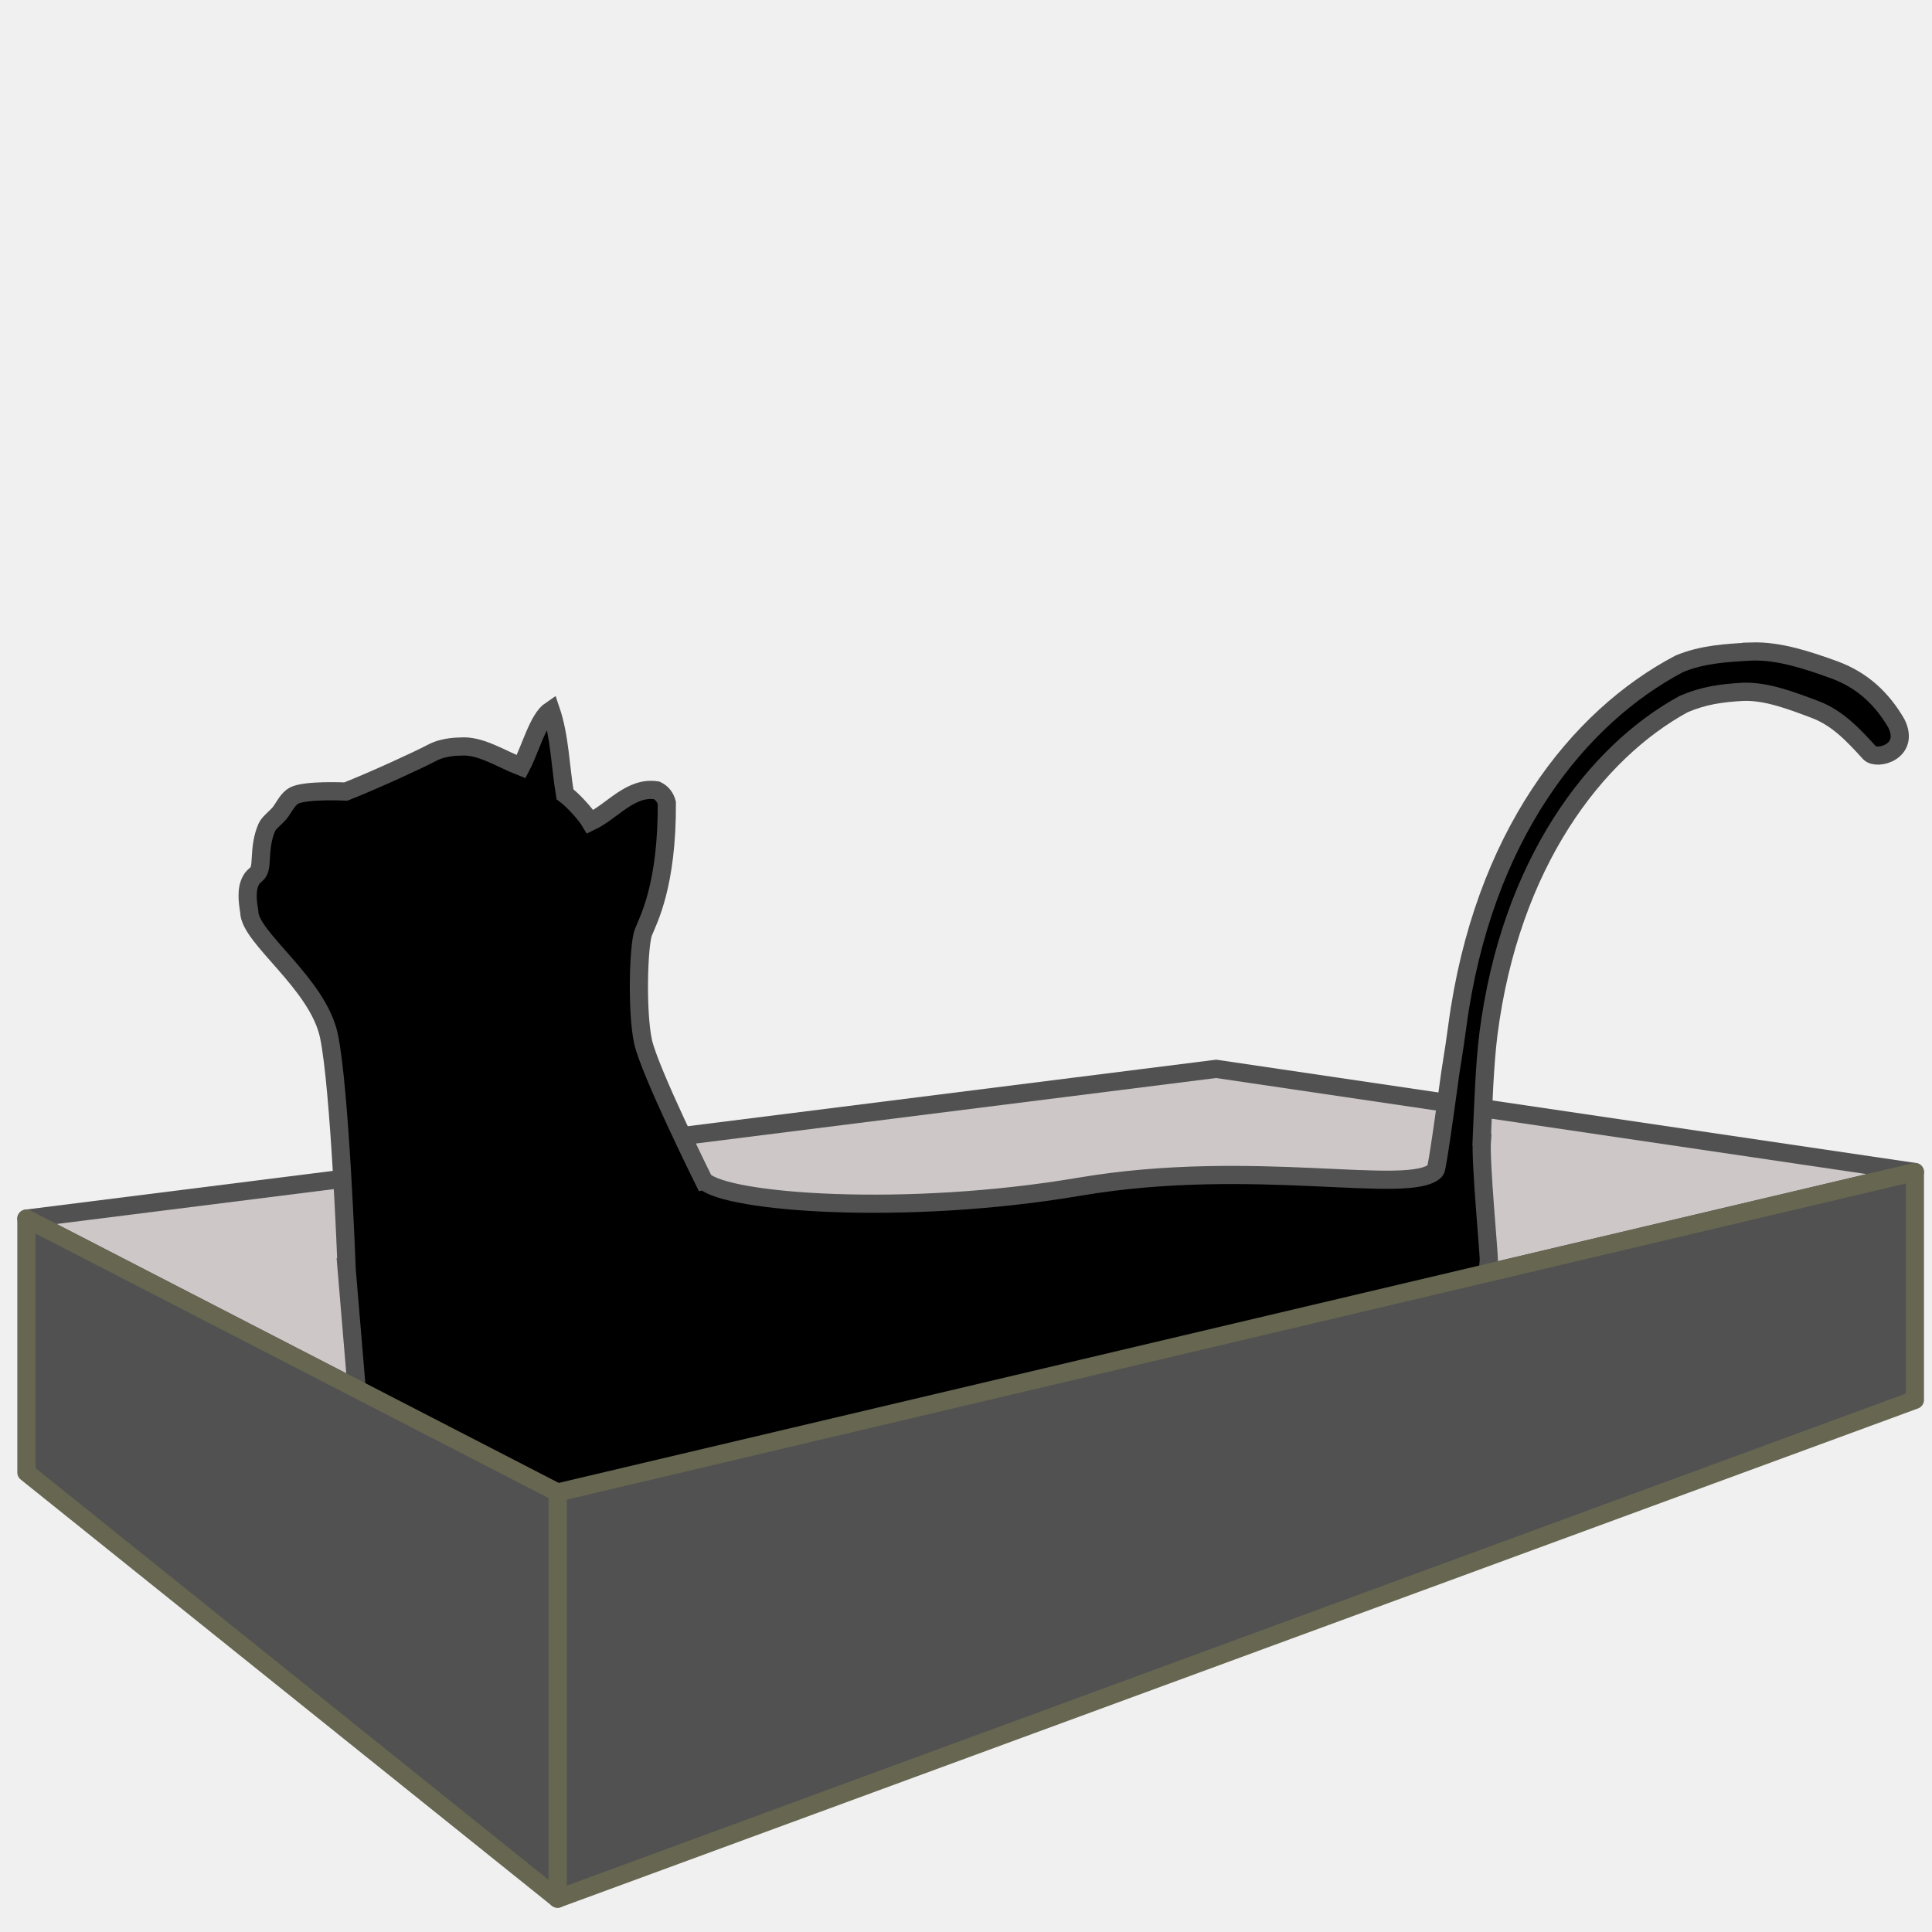
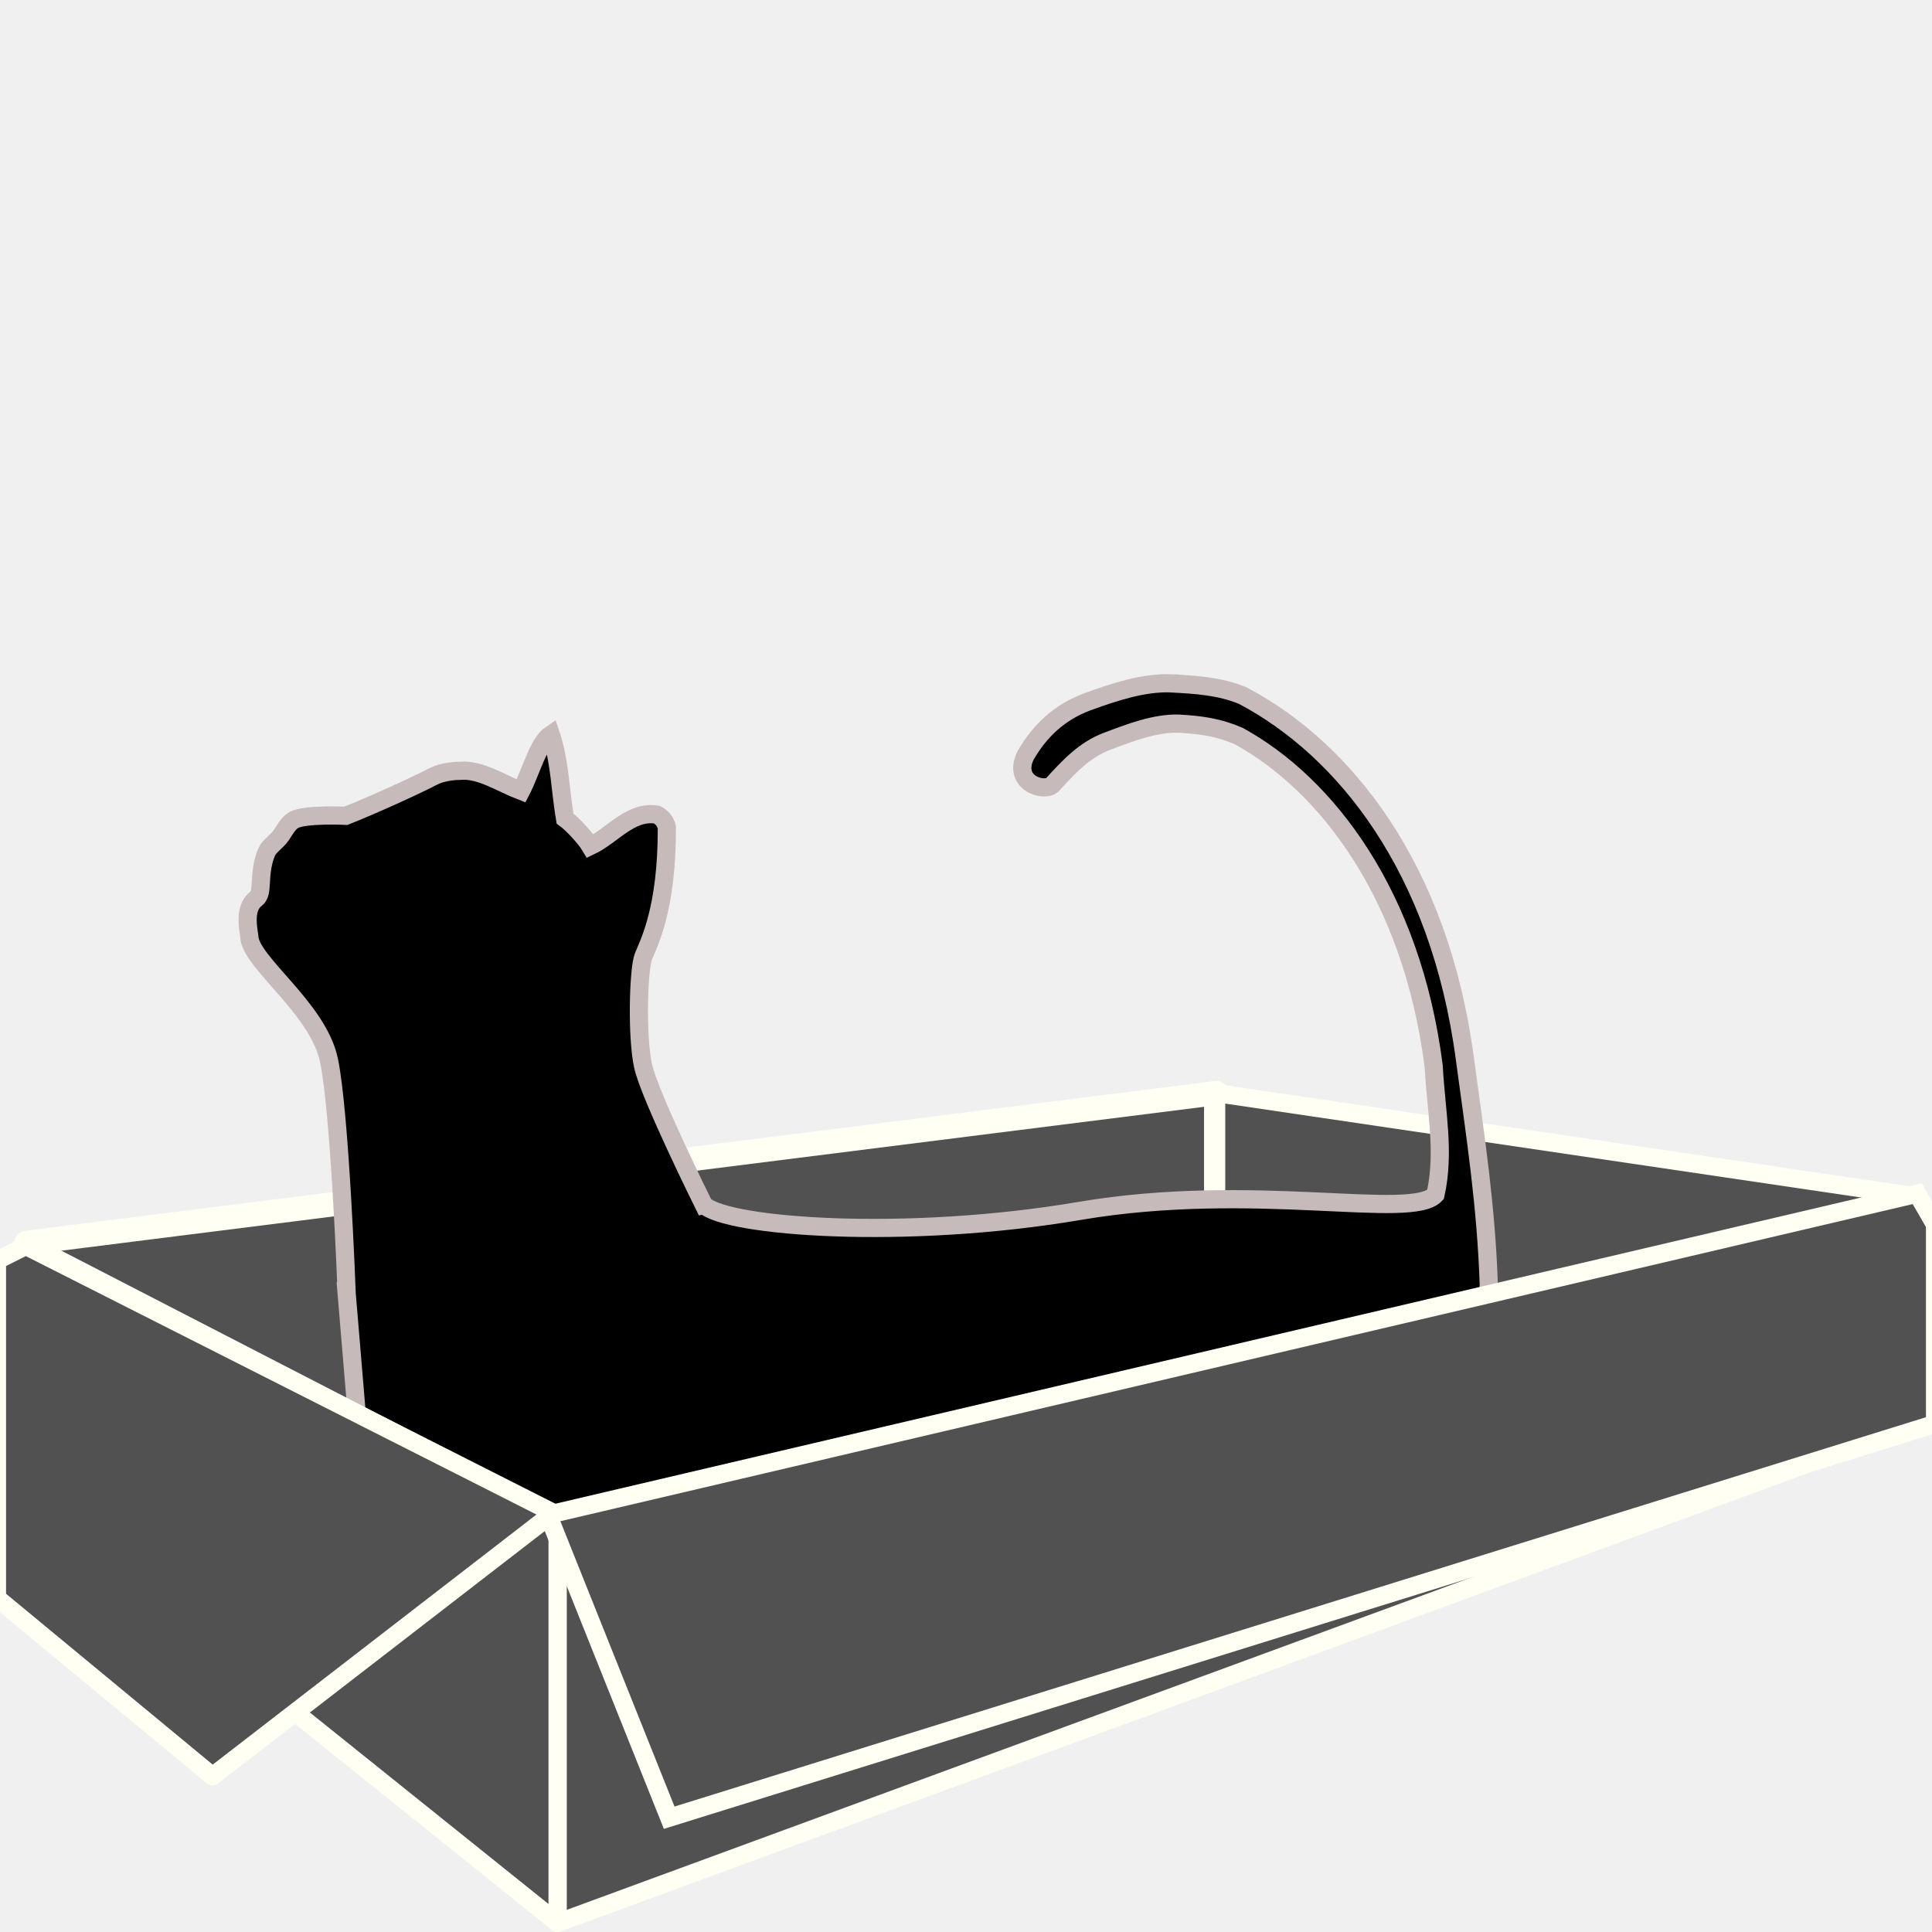
<svg xmlns="http://www.w3.org/2000/svg" width="90mm" height="90mm" viewBox="0 0 318.898 318.898" id="svg2" version="1.1">
  <defs id="defs4">
    </defs>
  <g transform="translate(-144.5433,-396.3308)" id="layer1">
-     <g transform="translate(2.857143,-4)" id="g4240">
-       <path id="path4171" style="fill:#775050;fill-opacity:1;fill-rule:evenodd;stroke:#ffffff;stroke-width:1px;stroke-linecap:butt;stroke-linejoin:round;stroke-miterlimit:4;stroke-dasharray:none;stroke-dashoffset:0;stroke-opacity:1" d="m 146.043,643.373 87.676,70.355 224.041,-82.328 -115.332,-26.51 z" />
-       <path id="path4173" style="fill:#775050;fill-opacity:1;fill-rule:evenodd;stroke:#ffffff;stroke-width:1px;stroke-linecap:butt;stroke-linejoin:round;stroke-miterlimit:4;stroke-dasharray:none;stroke-dashoffset:0;stroke-opacity:1" d="m 146.043,601.481 0,41.893 196.384,-38.483 0,-28.136 z" />
-       <path id="path4175" style="fill:#775050;fill-opacity:1;fill-rule:evenodd;stroke:#ffffff;stroke-width:1px;stroke-linecap:butt;stroke-linejoin:round;stroke-miterlimit:4;stroke-dasharray:none;stroke-dashoffset:0;stroke-opacity:1" d="m 342.427,576.754 115.332,17.033 0,37.613 -115.332,-26.51 z" />
-       <path id="path4177" style="fill:#cdc7c7;fill-opacity:1;fill-rule:evenodd;stroke:#515151;stroke-width:3;stroke-linecap:butt;stroke-linejoin:round;stroke-miterlimit:4;stroke-dasharray:none;stroke-dashoffset:0;stroke-opacity:1" d="m 146.043,601.481 87.676,45.205 224.041,-52.898 -115.332,-17.033 z" />
-       <path style="color:#000000;clip-rule:nonzero;display:inline;overflow:visible;visibility:visible;opacity:1;isolation:auto;mix-blend-mode:normal;color-interpolation:sRGB;color-interpolation-filters:linearRGB;solid-color:#000000;solid-opacity:1;fill:#000000;fill-opacity:1;fill-rule:evenodd;stroke:#515151;stroke-width:3;stroke-linecap:butt;stroke-linejoin:miter;stroke-miterlimit:4;stroke-dasharray:none;stroke-dashoffset:0;stroke-opacity:1;color-rendering:auto;image-rendering:auto;shape-rendering:auto;text-rendering:auto;enable-background:accumulate" d="m 430.82,507.869 c -4.262,0.234 -8.13,0.452 -11.941,2.028 -16.811,8.858 -32.481,28.492 -36.658,59.879 -0.752,5.663 -0.842,5.062 -1.747,12.021 0,0 -1.558,11.409 -1.839,11.711 -4,4.29 -29.938,-2.197 -58.718,2.693 -28.78,4.891 -58.257,2.657 -62.02,-0.972 l -0.027,0.006 c -0.218,-0.44 -8.99,-18.153 -10.041,-22.97 -1.065,-4.877 -0.761,-16.006 0.062,-18.064 0.824,-2.058 3.931,-7.765 3.863,-21.334 -0.234,-0.906 -0.748,-1.623 -1.654,-2.078 -4.356,-0.695 -7.319,3.461 -10.979,5.193 -0.771,-1.304 -2.987,-3.697 -4.178,-4.55 -0.779,-4.624 -0.837,-9.442 -2.336,-13.873 -2.088,1.407 -3.279,6.187 -4.906,9.323 -3.37,-1.309 -6.787,-3.632 -10.082,-3.318 0,0 -2.602,-0.057 -4.602,1.016 -2,1.072 -9.478,4.522 -14.238,6.405 0,0 -6.703,-0.328 -8.574,0.679 -0.936,0.504 -1.567,1.755 -2.133,2.574 -0.642,0.929 -1.97,1.809 -2.332,2.637 -0.724,1.657 -0.913,3.215 -1.037,5.632 -0.124,2.417 -0.876,1.873 -1.561,3.081 -0.859,1.483 -0.59,3.505 -0.314,5.226 0,4.29 11.364,11.824 13.168,20.569 1.794,8.695 2.876,37.513 2.889,37.841 l -0.031,0.006 2.146,25.592 55,37.535 130,-37.535 c 0,0 -0.137,-11.131 1.429,-26.428 0.081,-0.792 -1.429,-16.469 -1.138,-19.942 l -0.027,-0.011 c 0.231,-5.331 0.461,-12.318 1.098,-17.402 3.621,-28.242 17.645,-46.518 32.217,-54.489 3.304,-1.418 6.154,-1.819 9.848,-2.03 3.877,-0.122 8.002,1.465 11.913,2.941 3.658,1.403 6.228,4.146 8.957,7.149 1.271,1.287 6.703,-0.248 4.412,-4.864 -2.404,-4.144 -5.664,-7.158 -10.217,-8.839 -4.511,-1.64 -9.199,-3.177 -13.672,-3.041 z" id="path4167" />
-       <path id="path4179" style="fill:#515151;fill-opacity:1;fill-rule:evenodd;stroke:#666651;stroke-width:3;stroke-linecap:butt;stroke-linejoin:round;stroke-miterlimit:4;stroke-dasharray:none;stroke-dashoffset:0;stroke-opacity:1" d="m 233.719,646.686 0,67.043 224.041,-82.328 0,-37.613 z" />
-       <path id="path4181" style="fill:#515151;fill-opacity:1;fill-rule:evenodd;stroke:#666651;stroke-width:3;stroke-linecap:butt;stroke-linejoin:round;stroke-miterlimit:4;stroke-dasharray:none;stroke-dashoffset:0;stroke-opacity:1" d="m 146.043,601.481 87.676,45.205 0,67.043 -87.676,-70.355 z" />
-     </g>
-     <flowRoot transform="matrix(2.373314,0,0,2.373314,570.0476,-70.25918)" style="font-style:normal;font-weight:normal;font-size:17.5px;line-height:125%;font-family:sans-serif;letter-spacing:0px;word-spacing:0px;writing-mode:lr-tb;fill:#000000;fill-opacity:1;stroke:none;stroke-width:1px;stroke-linecap:butt;stroke-linejoin:miter;stroke-opacity:1" id="flowRoot4294" xml:space="preserve">
+     <path d="M 148.9,643.373 236.576,713.729 460.617,631.4 345.284,604.891 Z" style="fill:#775050;fill-opacity:1;fill-rule:evenodd;stroke:#ffffff;stroke-width:1px;stroke-linecap:butt;stroke-linejoin:round;stroke-miterlimit:4;stroke-dasharray:none;stroke-dashoffset:0;stroke-opacity:1" id="path4171" />
+     <path d="m 148.9,601.481 0,41.893 196.384,-38.483 0,-28.136 z" style="fill:#515151;fill-opacity:1;fill-rule:evenodd;stroke:#fffff4;stroke-width:4;stroke-linecap:butt;stroke-linejoin:round;stroke-miterlimit:4;stroke-dasharray:none;stroke-dashoffset:0;stroke-opacity:1" id="path4173" />
+     <path d="m 345.284,576.754 115.332,17.033 0,37.613 -115.332,-26.51 z" style="fill:#515151;fill-opacity:1;fill-rule:evenodd;stroke:#fffff4;stroke-width:3;stroke-linecap:butt;stroke-linejoin:round;stroke-miterlimit:4;stroke-dasharray:none;stroke-dashoffset:0;stroke-opacity:1" id="path4175" />
+     <path style="color:#000000;clip-rule:nonzero;display:inline;overflow:visible;visibility:visible;opacity:1;isolation:auto;mix-blend-mode:normal;color-interpolation:sRGB;color-interpolation-filters:linearRGB;solid-color:#000000;solid-opacity:1;fill:#000000;fill-opacity:1;fill-rule:evenodd;stroke:#c6baba;stroke-width:3;stroke-linecap:butt;stroke-linejoin:miter;stroke-miterlimit:4;stroke-dasharray:none;stroke-dashoffset:0;stroke-opacity:1;color-rendering:auto;image-rendering:auto;shape-rendering:auto;text-rendering:auto;enable-background:accumulate" d="m 337.729,509.118 c -4.473,-0.135 -9.161,1.403 -13.672,3.043 -4.553,1.682 -7.813,4.694 -10.217,8.838 -2.291,4.615 3.141,6.152 4.412,4.865 2.729,-3.003 5.299,-5.748 8.957,-7.15 3.91,-1.476 8.035,-3.061 11.912,-2.939 3.694,0.211 6.543,0.611 9.848,2.029 14.572,7.971 28.598,26.246 32.219,54.488 0.388,7.446 1.873,14.17 0.303,21.217 -4,4.29 -29.937,-2.197 -58.717,2.693 -28.78,4.891 -58.257,2.656 -62.02,-0.973 l -0.027,0.006 c -0.218,-0.44 -8.99,-18.152 -10.041,-22.969 -1.065,-4.877 -0.761,-16.007 0.062,-18.064 0.824,-2.058 3.931,-7.766 3.863,-21.334 -0.234,-0.906 -0.748,-1.624 -1.654,-2.078 -4.356,-0.695 -7.319,3.462 -10.979,5.193 -0.771,-1.304 -2.987,-3.696 -4.178,-4.549 -0.779,-4.624 -0.837,-9.442 -2.336,-13.873 -2.088,1.407 -3.279,6.186 -4.906,9.322 -3.37,-1.309 -6.787,-3.632 -10.082,-3.318 0,0 -2.602,-0.055 -4.602,1.018 -2,1.072 -9.478,4.521 -14.238,6.404 0,0 -6.703,-0.327 -8.574,0.68 -0.936,0.504 -1.567,1.755 -2.133,2.574 -0.642,0.929 -1.97,1.808 -2.332,2.637 -0.724,1.657 -0.913,3.216 -1.037,5.633 -0.124,2.417 -0.876,1.872 -1.561,3.08 -0.859,1.483 -0.59,3.506 -0.314,5.227 0,4.29 11.364,11.823 13.168,20.568 1.794,8.695 2.876,37.513 2.889,37.842 l -0.031,0.006 2.146,25.592 55,37.535 130,-37.535 c 0,0 -0.138,-11.13 1.428,-26.428 -0.451,-13.157 -2.168,-24.183 -3.957,-37.371 -4.177,-31.387 -19.847,-51.02 -36.658,-59.879 -3.812,-1.576 -7.68,-1.793 -11.941,-2.027 z" id="path4157" />
+     <path d="m 236.576,646.686 0,67.043 224.041,-82.328 0,-37.613 z" style="fill:#515151;fill-opacity:1;fill-rule:evenodd;stroke:#fffff4;stroke-width:3;stroke-linecap:butt;stroke-linejoin:round;stroke-miterlimit:4;stroke-dasharray:none;stroke-dashoffset:0;stroke-opacity:1" id="path4179" />
+     <path d="m 148.9,601.481 87.676,45.205 0,67.043 -87.676,-70.355 z" style="fill:#515151;fill-opacity:1;fill-rule:evenodd;stroke:#fffff4;stroke-width:3;stroke-linecap:butt;stroke-linejoin:round;stroke-miterlimit:4;stroke-dasharray:none;stroke-dashoffset:0;stroke-opacity:1" id="path4181" />
+     <flowRoot transform="matrix(3.079554,0,0,3.186054,644.2453,-263.9466)" style="font-style:normal;font-weight:normal;font-size:17.5px;line-height:125%;font-family:sans-serif;letter-spacing:0px;word-spacing:0px;writing-mode:lr-tb;fill:#000000;fill-opacity:1;stroke:none;stroke-width:1px;stroke-linecap:butt;stroke-linejoin:miter;stroke-opacity:1" id="flowRoot4294" xml:space="preserve">
      <flowRegion id="flowRegion4296">
        <rect y="206.031" x="-164.543" height="70" width="165" id="rect4298" />
      </flowRegion>
      <flowPara id="flowPara4300">⠎⠞⠗⠁⠽ ⠉⠁⠞</flowPara>
    </flowRoot>
+     <path style="color:#000000;clip-rule:nonzero;display:inline;overflow:visible;visibility:visible;opacity:1;isolation:auto;mix-blend-mode:normal;color-interpolation:sRGB;color-interpolation-filters:linearRGB;solid-color:#000000;solid-opacity:1;fill:#515151;fill-opacity:1;fill-rule:evenodd;stroke:#fffff4;stroke-width:3;stroke-linecap:butt;stroke-linejoin:round;stroke-miterlimit:4;stroke-dasharray:none;stroke-dashoffset:0;stroke-opacity:1;color-rendering:auto;image-rendering:auto;shape-rendering:auto;text-rendering:auto;enable-background:accumulate" d="m 148.805,601.983 -4.762,2.393 0,55.729 35.576,29.414 56.273,-43.465 -87.088,-44.07 z" id="path4160" />
+     <path style="color:#000000;clip-rule:nonzero;display:inline;overflow:visible;visibility:visible;opacity:1;isolation:auto;mix-blend-mode:normal;color-interpolation:sRGB;color-interpolation-filters:linearRGB;solid-color:#000000;solid-opacity:1;fill:#515151;fill-opacity:1;fill-rule:evenodd;stroke:#fffff4;stroke-width:3;stroke-linecap:butt;stroke-linejoin:miter;stroke-miterlimit:4;stroke-dasharray:none;stroke-dashoffset:0;stroke-opacity:1;color-rendering:auto;image-rendering:auto;shape-rendering:auto;text-rendering:auto;enable-background:accumulate" d="m 461,593.362 -226,53 20,50 208.941,-65.004 0,-32.887 -2.941,-5.109 z" id="path4162" />
  </g>
</svg>
